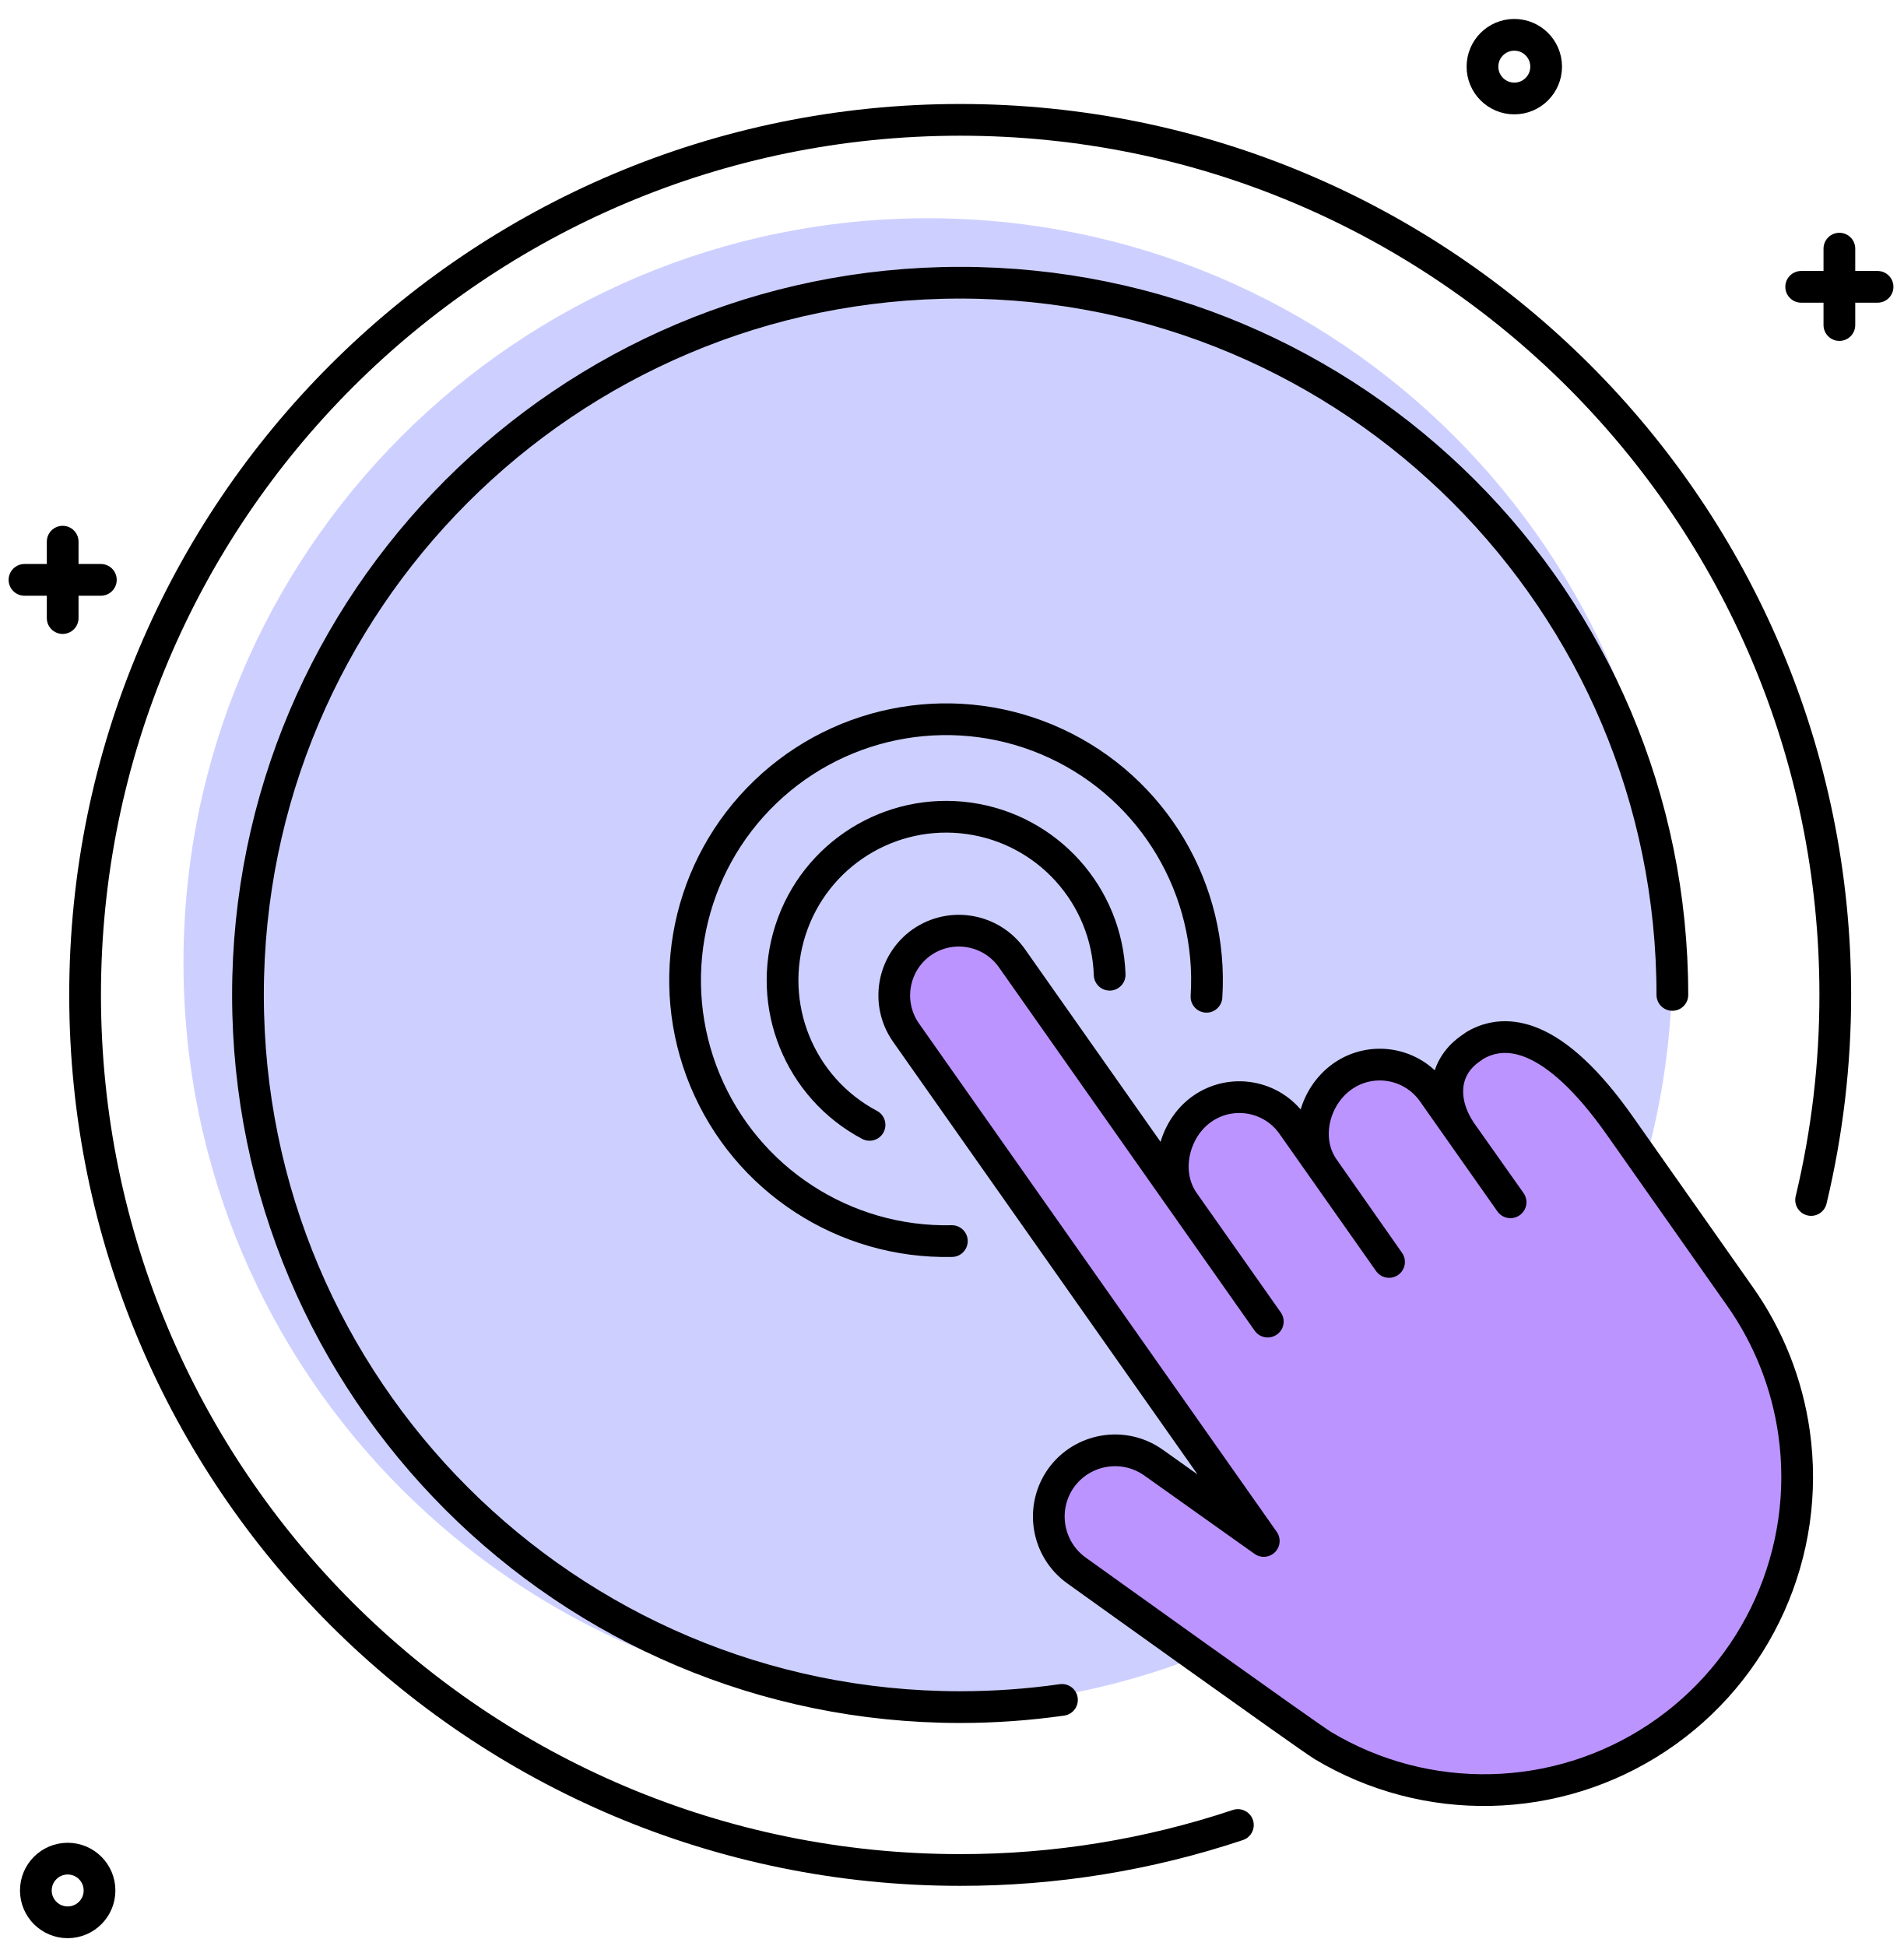
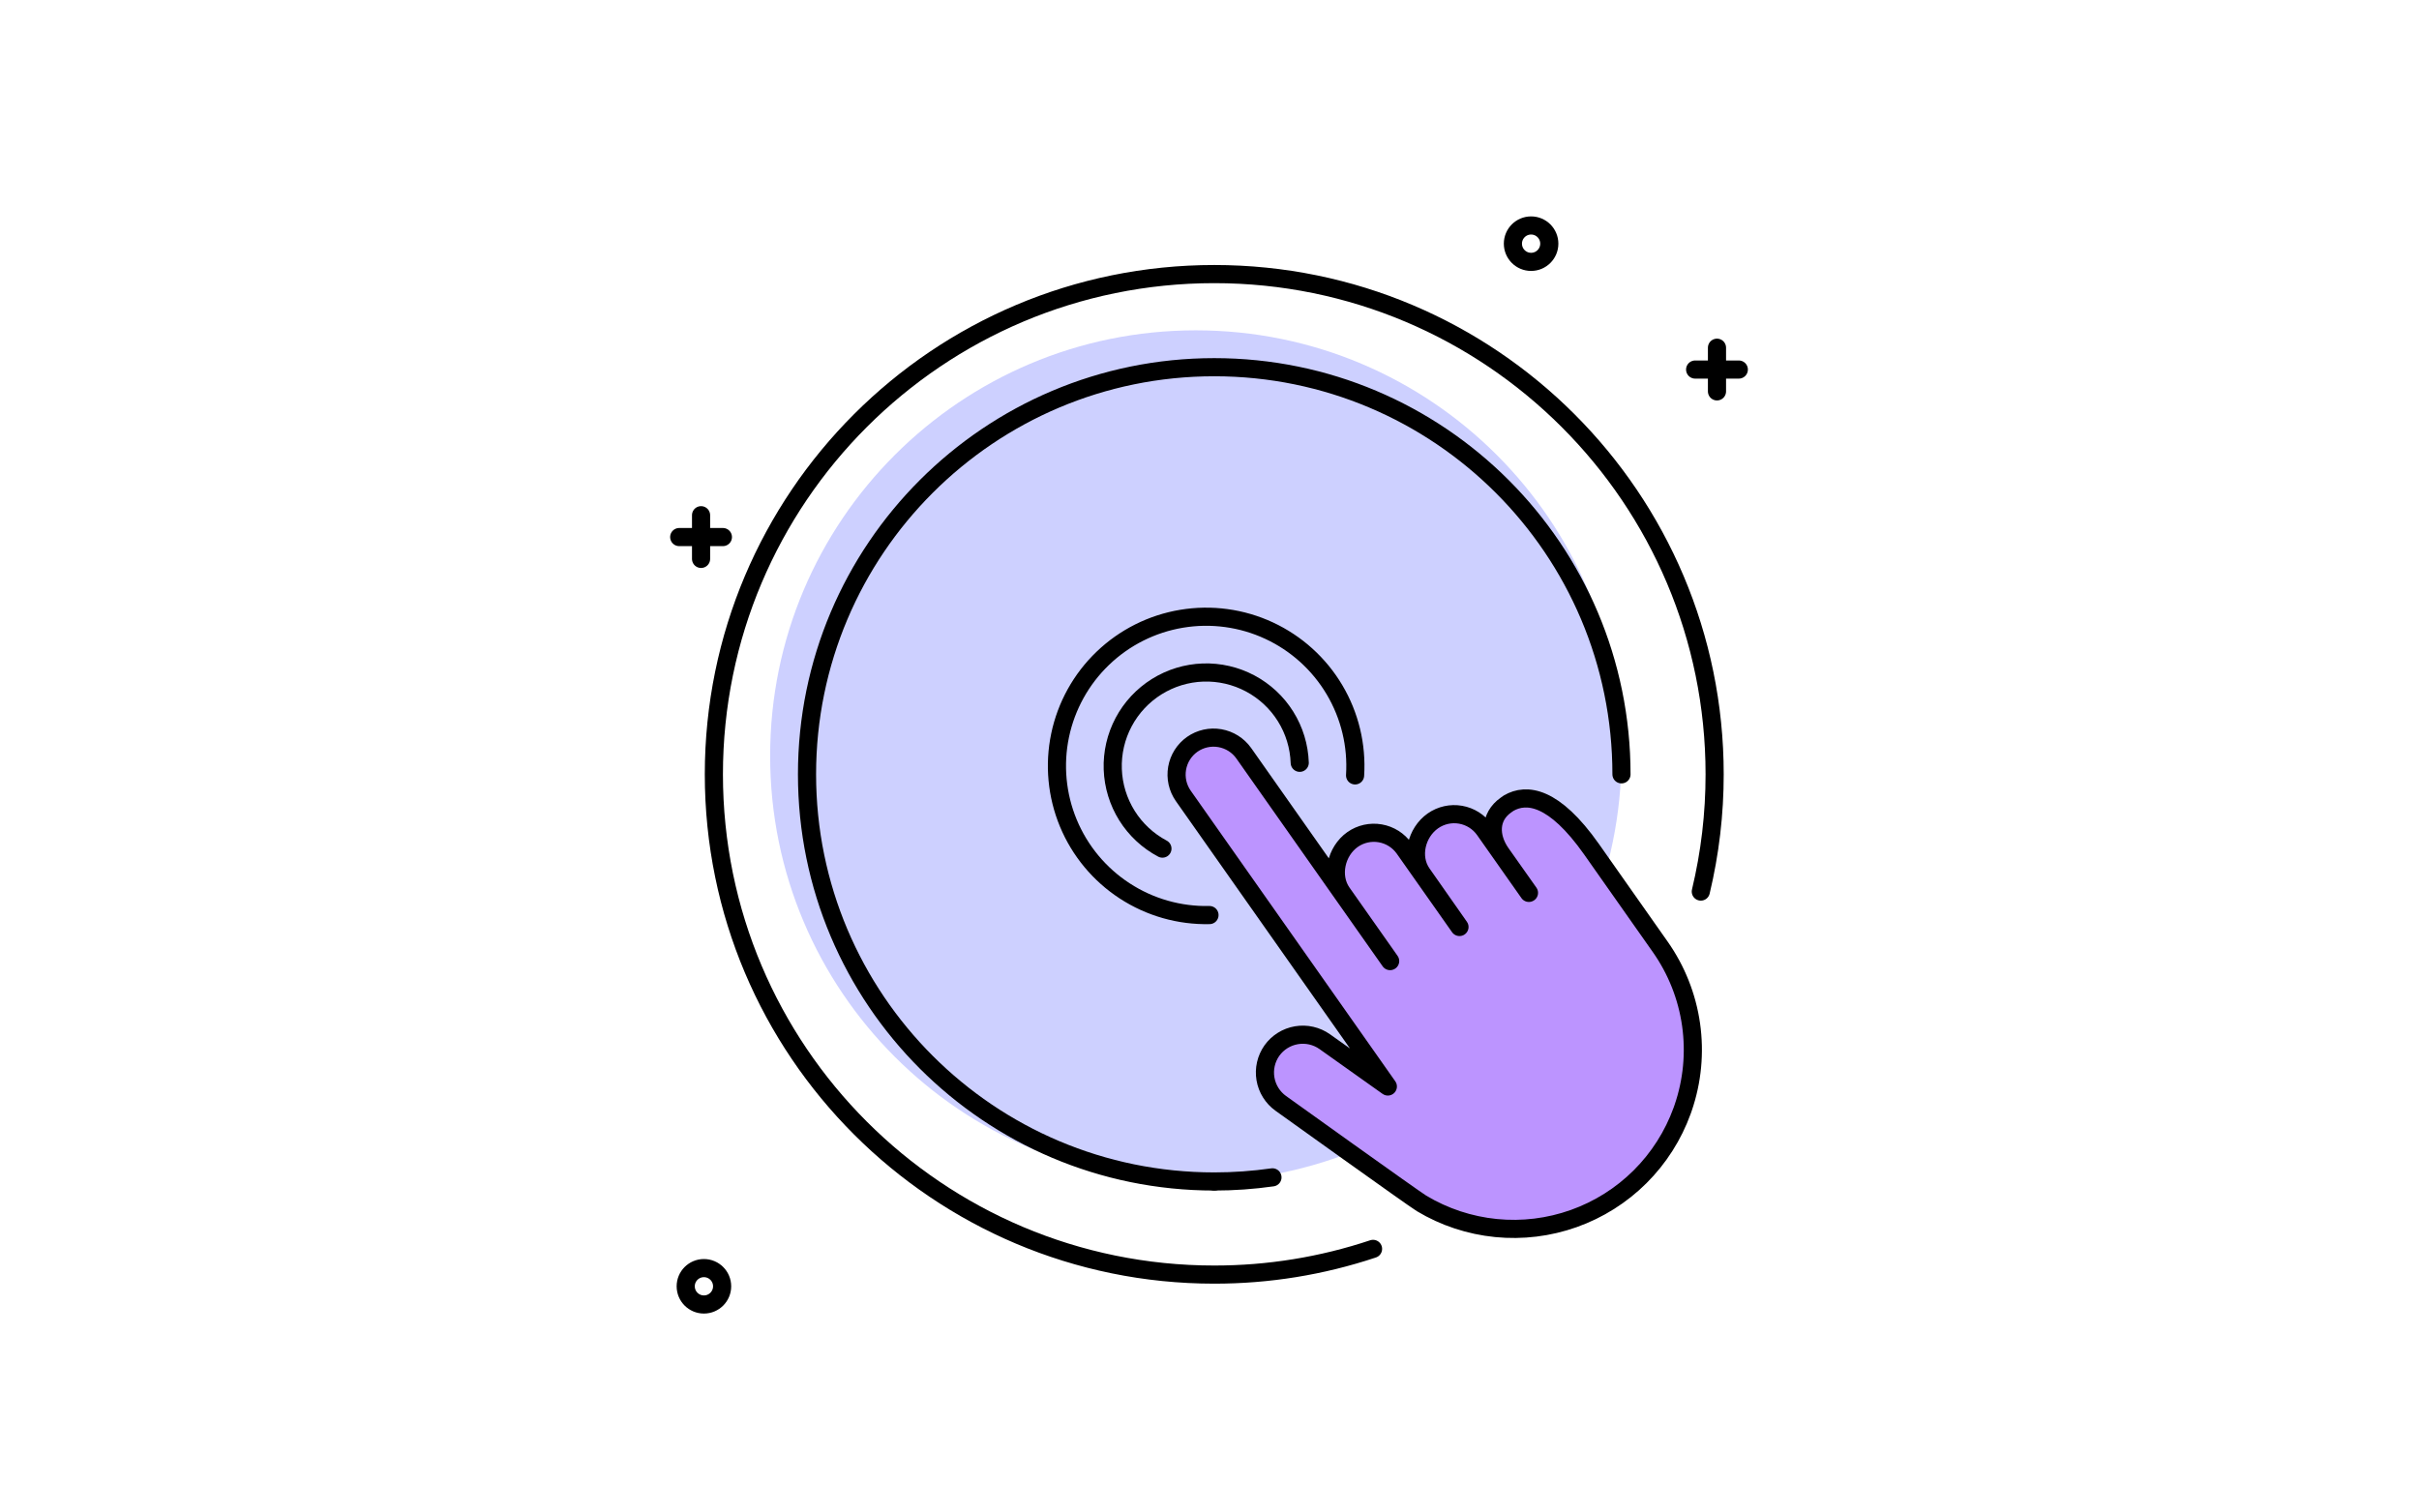
- <svg xmlns="http://www.w3.org/2000/svg" width="90" height="92" fill="none">
-   <path d="M43.868 80.706c19.437 0 35.194-15.757 35.194-35.194 0-19.437-15.757-35.194-35.194-35.194-19.437 0-35.194 15.757-35.194 35.194 0 19.437 15.757 35.194 35.194 35.194Z" fill="#CDD0FF" />
-   <path d="M71.59 4.656a1.505 1.505 0 1 0 0-3.01 1.505 1.505 0 0 0 0 3.01ZM3.2 90.88a1.505 1.505 0 1 0 0-3.01 1.505 1.505 0 0 0 0 3.01Z" stroke="#000" stroke-width="1.5" stroke-miterlimit="10" />
-   <path d="M1.157 27.414h3.611M2.963 29.22v-3.612M85.152 13.56h3.611M86.958 15.367v-3.612M45.393 80.706c1.61 0 3.218-.114 4.812-.341M79.062 47.036c0-18.595-15.074-33.67-33.67-33.67-18.595 0-33.669 15.075-33.669 33.67 0 18.596 15.075 33.67 33.67 33.67" stroke="#000" stroke-width="1.5" stroke-linecap="round" stroke-linejoin="round" />
-   <path d="M85.621 56.731a41.487 41.487 0 0 0 1.143-9.695c0-22.848-18.523-41.37-41.371-41.37-22.848 0-41.37 18.522-41.37 41.37 0 22.849 18.522 41.37 41.37 41.37a41.327 41.327 0 0 0 13.129-2.126" stroke="#000" stroke-width="1.5" stroke-linecap="round" stroke-linejoin="round" />
-   <path d="M45 58.674a12.337 12.337 0 1 1 12.037-11.55" stroke="#000" stroke-width="1.5" stroke-linecap="round" stroke-linejoin="round" />
-   <path d="M41.108 53.18a7.734 7.734 0 1 1 11.352-7.098" stroke="#000" stroke-width="1.5" stroke-linecap="round" stroke-linejoin="round" />
-   <path d="m69.736 49.418-.23.162c-1.376.968-1.367 2.614-.4 3.99l2.308 3.266-.009.004-3.67-5.215a3.069 3.069 0 0 0-4.263-.74c-1.376.967-1.865 2.985-.897 4.361l3.093 4.414h0l-4.573-6.496a3.068 3.068 0 0 0-4.262-.741c-1.376.968-1.844 3.027-.876 4.403l3.979 5.652-.006.003-12.095-17.186a3.068 3.068 0 0 0-4.262-.742 3.068 3.068 0 0 0-.742 4.263l12.786 18.169 4.128 5.866-5.217-3.708a3.142 3.142 0 0 0-4.37.74 3.142 3.142 0 0 0 .74 4.368s10.984 7.879 11.636 8.269a14.809 14.809 0 0 0 22.28-14.789 14.787 14.787 0 0 0-2.552-6.435l-5.674-8.064c-3.113-4.423-5.386-4.662-6.852-3.814Z" fill="#BC94FF" stroke="#000" stroke-width="1.5" stroke-linecap="round" stroke-linejoin="round" />
+ <svg xmlns="http://www.w3.org/2000/svg" width="200" height="125" viewBox="0 0 200 125">
+   <path id="Path" fill="#cdd0ff" stroke="none" d="M 98.868 97.706 C 118.305 97.706 134.062 81.949 134.062 62.512 C 134.062 43.075 118.305 27.318 98.868 27.318 C 79.431 27.318 63.674 43.075 63.674 62.512 C 63.674 81.949 79.431 97.706 98.868 97.706 Z" />
+   <path id="path1" fill="none" stroke="#000000" stroke-width="1.5" stroke-linecap="round" stroke-linejoin="round" d="M 126.589 21.656 C 127.421 21.656 128.094 20.982 128.094 20.151 C 128.094 19.32 127.421 18.646 126.589 18.646 C 125.758 18.646 125.085 19.32 125.085 20.151 C 125.085 20.982 125.758 21.656 126.589 21.656 Z" />
+   <path id="path2" fill="none" stroke="#000000" stroke-width="1.5" stroke-linecap="round" stroke-linejoin="round" d="M 58.199 107.879 C 59.03 107.879 59.704 107.206 59.704 106.374 C 59.704 105.543 59.03 104.87 58.199 104.87 C 57.368 104.87 56.694 105.543 56.694 106.374 C 56.694 107.206 57.368 107.879 58.199 107.879 Z" />
+   <path id="path3" fill="none" stroke="#000000" stroke-width="1.5" stroke-linecap="round" stroke-linejoin="round" d="M 56.157 44.414 L 59.768 44.414" />
+   <path id="path4" fill="none" stroke="#000000" stroke-width="1.5" stroke-linecap="round" stroke-linejoin="round" d="M 57.963 46.22 L 57.963 42.608" />
+   <path id="path5" fill="none" stroke="#000000" stroke-width="1.5" stroke-linecap="round" stroke-linejoin="round" d="M 140.152 30.561 L 143.763 30.561" />
+   <path id="path6" fill="none" stroke="#000000" stroke-width="1.5" stroke-linecap="round" stroke-linejoin="round" d="M 141.958 32.367 L 141.958 28.755" />
+   <path id="path7" fill="none" stroke="#000000" stroke-width="1.5" stroke-linecap="round" stroke-linejoin="round" d="M 100.393 97.706 C 102.003 97.706 103.611 97.592 105.205 97.365" />
+   <path id="path8" fill="none" stroke="#000000" stroke-width="1.5" stroke-linecap="round" stroke-linejoin="round" d="M 134.062 64.036 C 134.062 45.441 118.988 30.367 100.393 30.367 C 81.798 30.367 66.723 45.441 66.723 64.036 C 66.723 82.632 81.798 97.706 100.393 97.706" />
+   <path id="path9" fill="none" stroke="#000000" stroke-width="1.5" stroke-linecap="round" stroke-linejoin="round" d="M 140.621 73.731 C 141.382 70.556 141.766 67.302 141.764 64.036 C 141.764 41.188 123.241 22.666 100.393 22.666 C 77.545 22.666 59.022 41.188 59.022 64.036 C 59.022 86.885 77.545 105.407 100.393 105.407 C 104.855 105.411 109.289 104.693 113.522 103.28" />
+   <path id="path10" fill="none" stroke="#000000" stroke-width="1.5" stroke-linecap="round" stroke-linejoin="round" d="M 99.999 75.674 C 97.514 75.729 95.071 75.033 92.989 73.676 C 90.906 72.319 89.282 70.365 88.329 68.07 C 87.377 65.774 87.139 63.244 87.648 60.812 C 88.157 58.379 89.389 56.157 91.183 54.436 C 92.976 52.715 95.247 51.577 97.699 51.169 C 100.151 50.761 102.668 51.103 104.922 52.15 C 107.176 53.197 109.062 54.9 110.331 57.037 C 111.601 59.174 112.195 61.644 112.037 64.124" />
+   <path id="path11" fill="none" stroke="#000000" stroke-width="1.5" stroke-linecap="round" stroke-linejoin="round" d="M 96.108 70.179 C 94.909 69.543 93.897 68.602 93.176 67.451 C 92.456 66.3 92.051 64.979 92.002 63.622 C 91.954 62.264 92.264 60.918 92.901 59.719 C 93.538 58.519 94.48 57.509 95.631 56.789 C 96.783 56.069 98.104 55.665 99.461 55.617 C 100.818 55.57 102.164 55.881 103.363 56.519 C 104.562 57.157 105.572 58.099 106.292 59.251 C 107.011 60.403 107.414 61.724 107.46 63.082" />
+   <path id="path12" fill="#bc94ff" stroke="#000000" stroke-width="1.5" stroke-linecap="round" stroke-linejoin="round" d="M 124.736 66.418 L 124.506 66.58 C 123.13 67.548 123.139 69.194 124.107 70.57 L 126.414 73.836 L 126.405 73.84 L 122.735 68.625 C 122.266 67.964 121.555 67.514 120.756 67.376 C 119.958 67.237 119.137 67.419 118.472 67.884 C 117.096 68.852 116.607 70.87 117.575 72.246 L 120.668 76.66 L 120.668 76.66 L 116.095 70.164 C 115.627 69.503 114.916 69.053 114.117 68.915 C 113.318 68.776 112.497 68.958 111.833 69.423 C 110.457 70.391 109.989 72.45 110.957 73.826 L 114.936 79.478 L 114.93 79.481 L 102.835 62.295 C 102.367 61.633 101.655 61.184 100.857 61.045 C 100.058 60.906 99.237 61.089 98.573 61.554 C 97.911 62.022 97.462 62.733 97.323 63.532 C 97.184 64.33 97.367 65.152 97.831 65.816 L 110.617 83.985 L 114.745 89.851 L 109.527 86.143 C 108.849 85.664 108.009 85.473 107.191 85.612 C 106.372 85.75 105.642 86.207 105.159 86.882 C 104.68 87.561 104.489 88.401 104.627 89.219 C 104.766 90.038 105.222 90.768 105.898 91.251 C 105.898 91.251 116.882 99.13 117.534 99.52 C 119.408 100.645 121.509 101.34 123.685 101.557 C 125.86 101.773 128.057 101.505 130.117 100.772 C 132.176 100.039 134.048 98.859 135.598 97.317 C 137.147 95.774 138.336 93.908 139.079 91.852 C 139.106 91.776 139.133 91.699 139.159 91.623 C 139.92 89.41 140.145 87.048 139.815 84.731 C 139.485 82.414 138.61 80.209 137.262 78.296 L 131.588 70.232 C 128.475 65.809 126.202 65.57 124.736 66.418 Z" />
</svg>
